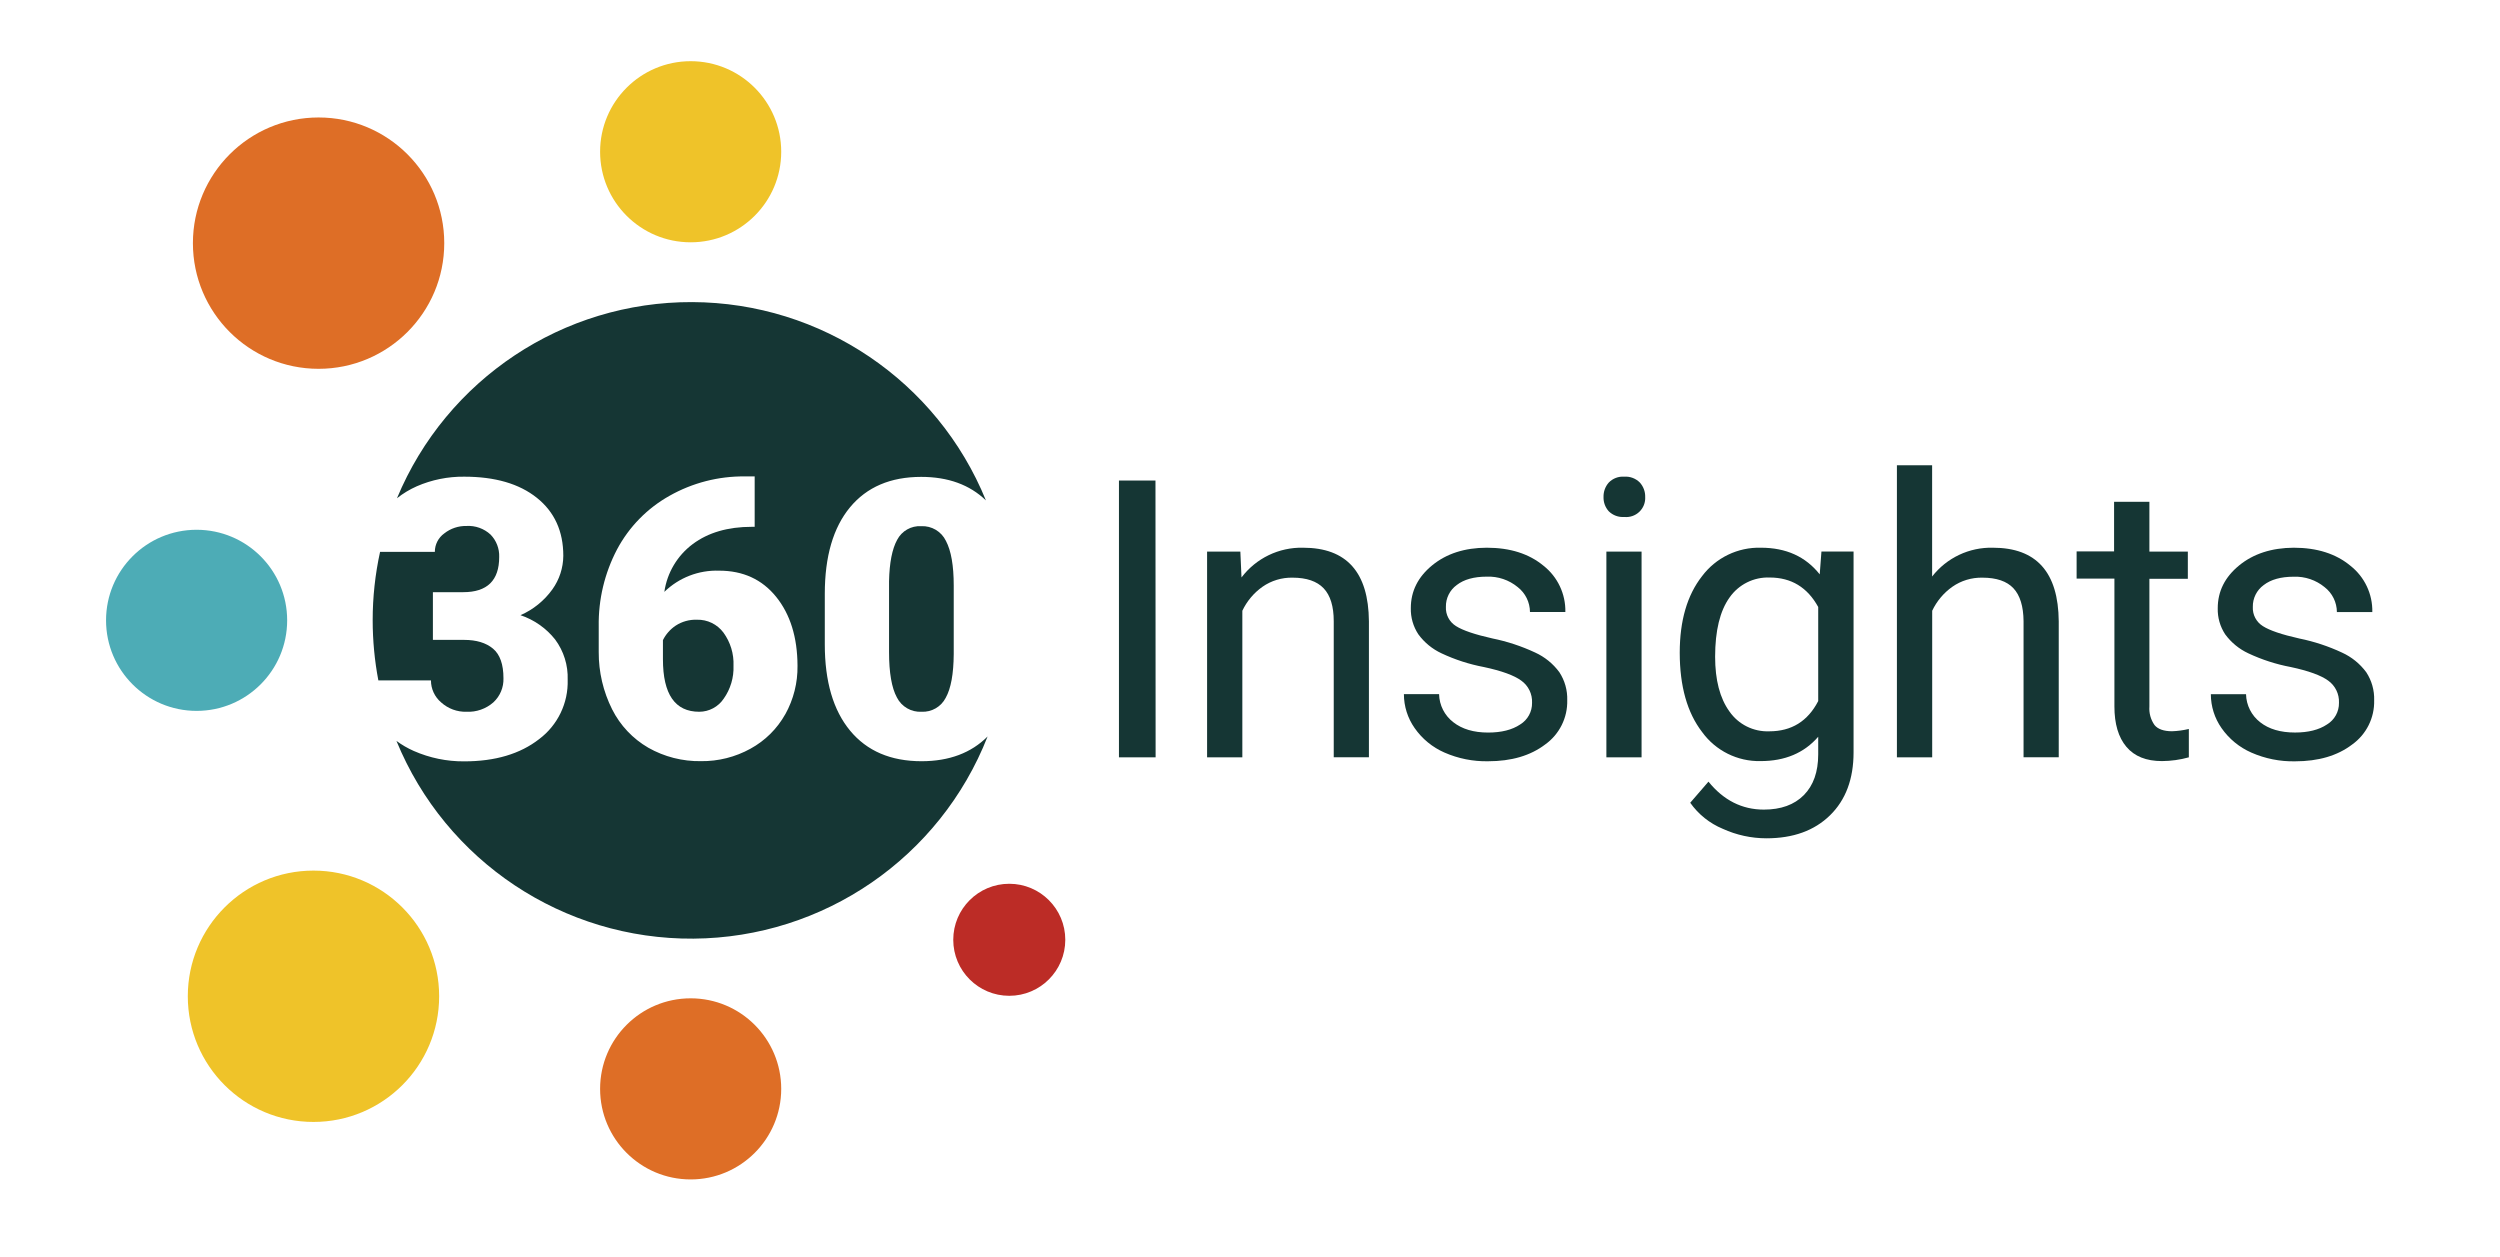
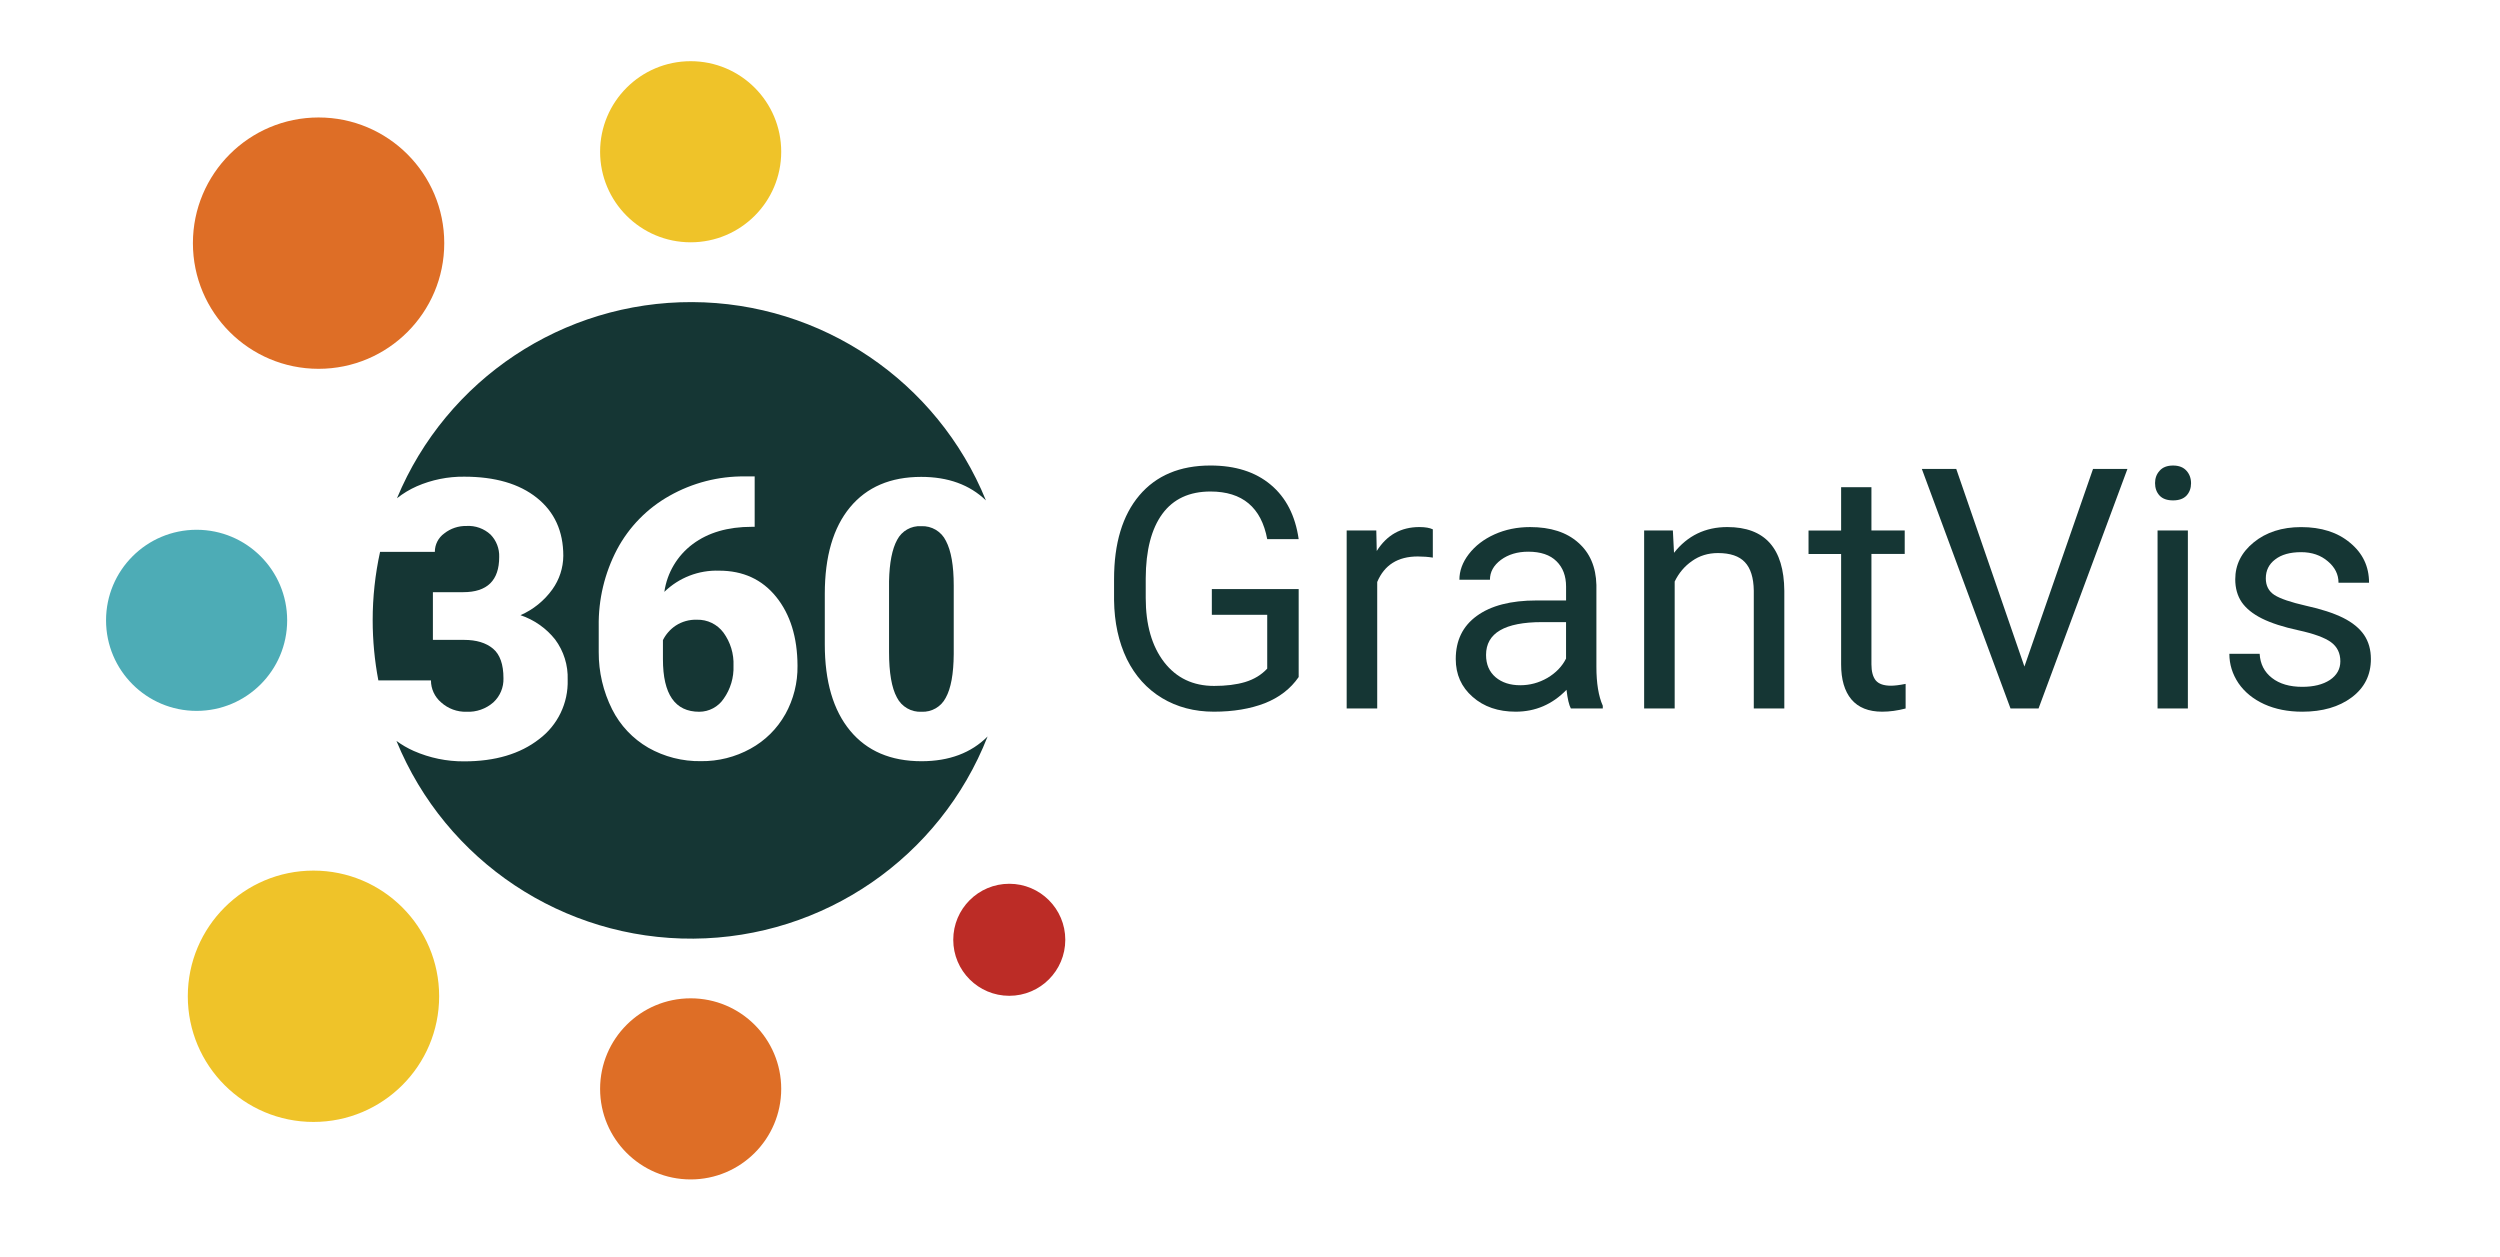
- <svg xmlns="http://www.w3.org/2000/svg" id="Layer_1" data-name="Layer 1" viewBox="0 0 744 374">
-   <defs>
-     <style>.cls-1{fill:#153634;}.cls-2{fill:#efc329;}.cls-3{fill:#de6e26;}.cls-4{fill:#4dacb6;}.cls-5{fill:#bc2c26;}</style>
+ <svg xmlns="http://www.w3.org/2000/svg" id="Layer_1" data-name="Layer 1" viewBox="0 0 744 374" version="1.1">
+   <defs id="defs1916">
+     <style id="style1914">.cls-1{fill:#153634;}.cls-2{fill:#efc329;}.cls-3{fill:#de6e26;}.cls-4{fill:#4dacb6;}.cls-5{fill:#bc2c26;}</style>
  </defs>
-   <path class="cls-1" d="M343.91,225.39H333V143h10.87Z" />
-   <path class="cls-1" d="M369.13,164.15l.34,7.7A22.35,22.35,0,0,1,387.81,163q19.41,0,19.58,21.91v40.46H396.92V184.87q0-6.63-3-9.79t-9.26-3.17a15.13,15.13,0,0,0-8.94,2.71,18.42,18.42,0,0,0-6,7.14v43.63H359.23V164.15Z" />
-   <path class="cls-1" d="M455.94,209.15a7.68,7.68,0,0,0-3.2-6.59q-3.19-2.35-11.14-4.05A52.43,52.43,0,0,1,429,194.43a17.9,17.9,0,0,1-6.9-5.66,13.52,13.52,0,0,1-2.24-7.81q0-7.52,6.37-12.73T442.47,163q10.41,0,16.9,5.38a17.07,17.07,0,0,1,6.48,13.75H455.32a9.46,9.46,0,0,0-3.65-7.41,13.65,13.65,0,0,0-9.2-3.11q-5.72,0-8.94,2.49a7.84,7.84,0,0,0-3.23,6.5,6.35,6.35,0,0,0,3,5.72q3,1.92,10.84,3.68a56.66,56.66,0,0,1,12.71,4.19,18.49,18.49,0,0,1,7.21,5.85,14.4,14.4,0,0,1,2.35,8.35,15.69,15.69,0,0,1-6.56,13.16q-6.57,5-17,5a30.82,30.82,0,0,1-13-2.6,21.13,21.13,0,0,1-8.85-7.27,17.57,17.57,0,0,1-3.2-10.11h10.47a10.82,10.82,0,0,0,4.22,8.35q3.93,3.09,10.38,3.09,5.94,0,9.54-2.41A7.39,7.39,0,0,0,455.94,209.15Z" />
-   <path class="cls-1" d="M477.21,147.91a6.23,6.23,0,0,1,1.56-4.3,5.82,5.82,0,0,1,4.61-1.75,5.93,5.93,0,0,1,4.64,1.75,6.17,6.17,0,0,1,1.59,4.3,5.66,5.66,0,0,1-6.23,5.94,5.93,5.93,0,0,1-4.61-1.69A6.06,6.06,0,0,1,477.21,147.91Zm11.32,77.48H478.06V164.15h10.47Z" />
-   <path class="cls-1" d="M499.89,194.26q0-14.31,6.63-22.78A21.17,21.17,0,0,1,524.06,163q11.21,0,17.49,7.93l.51-6.8h9.56v59.77q0,11.88-7,18.73t-18.93,6.85a31.4,31.4,0,0,1-13-2.83,22.29,22.29,0,0,1-9.68-7.75l5.43-6.28q6.73,8.31,16.47,8.32,7.64,0,11.91-4.31t4.28-12.11v-5.26q-6.29,7.25-17.15,7.24a20.92,20.92,0,0,1-17.41-8.66Q499.9,209.21,499.89,194.26Zm10.53,1.19q0,10.37,4.25,16.27a13.78,13.78,0,0,0,11.88,5.92q9.9,0,14.55-9v-28q-4.82-8.77-14.44-8.77a13.92,13.92,0,0,0-11.94,5.94Q510.43,183.79,510.42,195.45Z" />
-   <path class="cls-1" d="M575,171.57A22.24,22.24,0,0,1,593.1,163q19.41,0,19.58,21.91v40.46H602.21V184.87q-.06-6.63-3-9.79t-9.25-3.17a15.09,15.09,0,0,0-8.94,2.71,18.42,18.42,0,0,0-6,7.14v43.63H564.52V138.46H575Z" />
-   <path class="cls-1" d="M639.66,149.33v14.82H651.1v8.1H639.66v38a8.5,8.5,0,0,0,1.53,5.53c1,1.22,2.76,1.84,5.21,1.84a25.52,25.52,0,0,0,5-.68v8.44a30.54,30.54,0,0,1-8,1.12q-7,0-10.58-4.24t-3.57-12.06v-38H618v-8.1h11.15V149.33Z" />
-   <path class="cls-1" d="M696.08,209.15a7.7,7.7,0,0,0-3.2-6.59q-3.2-2.35-11.15-4.05a52.34,52.34,0,0,1-12.62-4.08,17.9,17.9,0,0,1-6.9-5.66A13.45,13.45,0,0,1,660,181q0-7.52,6.37-12.73T682.61,163q10.41,0,16.89,5.38A17.07,17.07,0,0,1,706,182.15H695.46a9.46,9.46,0,0,0-3.65-7.41,13.67,13.67,0,0,0-9.2-3.11q-5.72,0-8.94,2.49a7.84,7.84,0,0,0-3.23,6.5,6.35,6.35,0,0,0,3,5.72q3,1.92,10.84,3.68a56.56,56.56,0,0,1,12.7,4.19,18.53,18.53,0,0,1,7.22,5.85,14.4,14.4,0,0,1,2.35,8.35A15.67,15.67,0,0,1,700,221.57q-6.56,5-17,5a30.76,30.76,0,0,1-13-2.6,21.22,21.22,0,0,1-8.86-7.27,17.56,17.56,0,0,1-3.19-10.11h10.47a10.84,10.84,0,0,0,4.21,8.35Q676.51,218,683,218q5.94,0,9.53-2.41A7.38,7.38,0,0,0,696.08,209.15Z" />
-   <circle class="cls-2" cx="93.29" cy="296.49" r="37.4" />
-   <circle class="cls-3" cx="94.81" cy="72.36" r="37.4" />
-   <circle class="cls-2" cx="205.54" cy="45.16" r="26.95" />
-   <circle class="cls-3" cx="205.54" cy="324.05" r="26.95" />
-   <circle class="cls-4" cx="58.51" cy="184.61" r="26.95" />
-   <circle class="cls-5" cx="300.36" cy="279.68" r="16.67" />
-   <path class="cls-1" d="M207.42,184.43a10.92,10.92,0,0,0-6.34,1.76,11.18,11.18,0,0,0-3.79,4.3v5.71q0,15.63,10.81,15.62a8.79,8.79,0,0,0,7.28-3.9,15.93,15.93,0,0,0,2.91-9.79,15.64,15.64,0,0,0-3-9.88A9.52,9.52,0,0,0,207.42,184.43Z" />
-   <path class="cls-1" d="M274.15,156.59a7.57,7.57,0,0,0-7.16,4.07q-2.24,4.08-2.41,12.34v21.05q0,9.22,2.33,13.5a7.76,7.76,0,0,0,7.35,4.27,7.67,7.67,0,0,0,7.19-4.16q2.32-4.16,2.38-13V174.24q0-8.88-2.32-13.27A7.76,7.76,0,0,0,274.15,156.59Z" />
-   <path class="cls-1" d="M137.87,176.23q10.69,0,10.69-10.47A9.1,9.1,0,0,0,146,159.1a9.7,9.7,0,0,0-7.19-2.57,10.32,10.32,0,0,0-6.59,2.21,6.73,6.73,0,0,0-2.81,5.49H113.11a94.86,94.86,0,0,0-2.2,20.36,96,96,0,0,0,1.69,17.9h15.65a8.58,8.58,0,0,0,3.05,6.56,10.79,10.79,0,0,0,7.53,2.77,11.3,11.3,0,0,0,8-2.8,9.35,9.35,0,0,0,3-7.16q0-6.23-3.12-8.83t-8.6-2.6h-9.28v-14.2Z" />
-   <path class="cls-1" d="M274.26,226.54q-13.75,0-21.28-9.11t-7.52-25.7v-15q0-16.69,7.5-25.75t21.19-9.06q12,0,19.26,7a94.77,94.77,0,0,0-175.27-.64,27,27,0,0,1,5.89-3.56,34.43,34.43,0,0,1,14.12-2.86q13.75,0,21.62,6.29t7.87,17.26a17.38,17.38,0,0,1-3.26,10,23.11,23.11,0,0,1-9.48,7.67,22.15,22.15,0,0,1,10.3,7.22,19,19,0,0,1,3.74,12,21.27,21.27,0,0,1-8.49,17.66q-8.49,6.62-22.3,6.62a36.52,36.52,0,0,1-15-3.09,27.21,27.21,0,0,1-5.17-3,94.77,94.77,0,0,0,175.93-1.32Q286.58,226.53,274.26,226.54Zm-40.55-14a26.37,26.37,0,0,1-10.36,10.27,29.74,29.74,0,0,1-14.74,3.71,30.78,30.78,0,0,1-15.68-4,27.48,27.48,0,0,1-10.75-11.4,37.62,37.62,0,0,1-4-17.1v-7.64a47.56,47.56,0,0,1,5.46-22.89,39.63,39.63,0,0,1,15.59-15.93,44.61,44.61,0,0,1,22.47-5.78h2.89v15h-.85q-10.69,0-17.57,5.13a21.55,21.55,0,0,0-8.46,14.23A22.27,22.27,0,0,1,214,169.83q10.71,0,17,7.81t6.34,20.49A28.88,28.88,0,0,1,233.71,212.56Z" />
+   <circle class="cls-2" cx="93.29" cy="296.49" r="37.4" id="circle1934" />
+   <circle class="cls-3" cx="94.81" cy="72.36" r="37.4" id="circle1936" />
+   <circle class="cls-2" cx="205.54" cy="45.16" r="26.95" id="circle1938" />
+   <circle class="cls-3" cx="205.54" cy="324.05" r="26.95" id="circle1940" />
+   <circle class="cls-4" cx="58.51" cy="184.61" r="26.95" id="circle1942" />
+   <circle class="cls-5" cx="300.36" cy="279.68" r="16.67" id="circle1944" />
+   <path class="cls-1" d="M207.42,184.43a10.92,10.92,0,0,0-6.34,1.76,11.18,11.18,0,0,0-3.79,4.3v5.71q0,15.63,10.81,15.62a8.79,8.79,0,0,0,7.28-3.9,15.93,15.93,0,0,0,2.91-9.79,15.64,15.64,0,0,0-3-9.88A9.52,9.52,0,0,0,207.42,184.43Z" id="path1946" />
+   <path class="cls-1" d="M274.15,156.59a7.57,7.57,0,0,0-7.16,4.07q-2.24,4.08-2.41,12.34v21.05q0,9.22,2.33,13.5a7.76,7.76,0,0,0,7.35,4.27,7.67,7.67,0,0,0,7.19-4.16q2.32-4.16,2.38-13V174.24q0-8.88-2.32-13.27A7.76,7.76,0,0,0,274.15,156.59Z" id="path1948" />
+   <path class="cls-1" d="M137.87,176.23q10.69,0,10.69-10.47A9.1,9.1,0,0,0,146,159.1a9.7,9.7,0,0,0-7.19-2.57,10.32,10.32,0,0,0-6.59,2.21,6.73,6.73,0,0,0-2.81,5.49H113.11a94.86,94.86,0,0,0-2.2,20.36,96,96,0,0,0,1.69,17.9h15.65a8.58,8.58,0,0,0,3.05,6.56,10.79,10.79,0,0,0,7.53,2.77,11.3,11.3,0,0,0,8-2.8,9.35,9.35,0,0,0,3-7.16q0-6.23-3.12-8.83t-8.6-2.6h-9.28v-14.2Z" id="path1950" />
+   <path class="cls-1" d="M274.26,226.54q-13.75,0-21.28-9.11t-7.52-25.7v-15q0-16.69,7.5-25.75t21.19-9.06q12,0,19.26,7a94.77,94.77,0,0,0-175.27-.64,27,27,0,0,1,5.89-3.56,34.43,34.43,0,0,1,14.12-2.86q13.75,0,21.62,6.29t7.87,17.26a17.38,17.38,0,0,1-3.26,10,23.11,23.11,0,0,1-9.48,7.67,22.15,22.15,0,0,1,10.3,7.22,19,19,0,0,1,3.74,12,21.27,21.27,0,0,1-8.49,17.66q-8.49,6.62-22.3,6.62a36.52,36.52,0,0,1-15-3.09,27.21,27.21,0,0,1-5.17-3,94.77,94.77,0,0,0,175.93-1.32Q286.58,226.53,274.26,226.54Zm-40.55-14a26.37,26.37,0,0,1-10.36,10.27,29.74,29.74,0,0,1-14.74,3.71,30.78,30.78,0,0,1-15.68-4,27.48,27.48,0,0,1-10.75-11.4,37.62,37.62,0,0,1-4-17.1v-7.64a47.56,47.56,0,0,1,5.46-22.89,39.63,39.63,0,0,1,15.59-15.93,44.61,44.61,0,0,1,22.47-5.78h2.89v15h-.85q-10.69,0-17.57,5.13a21.55,21.55,0,0,0-8.46,14.23A22.27,22.27,0,0,1,214,169.83q10.71,0,17,7.81t6.34,20.49A28.88,28.88,0,0,1,233.71,212.56Z" id="path1952" />
+   <g fill="#153634" fill-opacity="1" id="g80" transform="matrix(4.341102,0,0,4.341102,-445.1103,-634.4646)">
+     <g transform="translate(177.532,194.7229)" id="g36">
+       <g id="g34">
+         <path d="m 14.031,-2.156 c -0.555,0.805 -1.328,1.402 -2.328,1.797 C 10.711,0.023 9.551,0.219 8.219,0.219 c -1.336,0 -2.523,-0.312 -3.562,-0.938 C 3.625,-1.344 2.82,-2.234 2.25,-3.391 1.688,-4.555 1.395,-5.898 1.375,-7.422 v -1.438 c 0,-2.469 0.578,-4.383 1.734,-5.75 1.156,-1.363 2.781,-2.047 4.875,-2.047 1.707,0 3.082,0.438 4.125,1.312 1.051,0.875 1.691,2.121 1.922,3.734 H 11.875 C 11.469,-13.785 10.172,-14.875 7.984,-14.875 c -1.449,0 -2.547,0.512 -3.297,1.531 -0.75,1.023 -1.133,2.496 -1.141,4.422 v 1.344 c 0,1.844 0.422,3.312 1.266,4.406 0.844,1.086 1.984,1.625 3.422,1.625 0.812,0 1.52,-0.086 2.125,-0.266 C 10.973,-2 11.477,-2.305 11.875,-2.734 v -3.688 H 8.078 V -8.188 h 5.953 z m 0,0" id="path32" />
+       </g>
+     </g>
+     <g transform="translate(193.2756,194.7229)" id="g42">
+       <g id="g40">
+         <path d="m 7.484,-10.344 c -0.324,-0.051 -0.668,-0.078 -1.031,-0.078 -1.367,0 -2.293,0.586 -2.781,1.75 V 0 h -2.094 v -12.203 h 2.031 l 0.031,1.406 c 0.688,-1.094 1.66,-1.641 2.922,-1.641 0.406,0 0.711,0.055 0.922,0.156 z m 0,0" id="path38" />
+       </g>
+     </g>
+     <g transform="translate(201.0967,194.7229)" id="g48">
+       <g id="g46">
+         <path d="M 9.125,0 C 9,-0.238 8.898,-0.664 8.828,-1.281 c -0.969,1 -2.133,1.5 -3.484,1.5 -1.199,0 -2.184,-0.336 -2.953,-1.016 -0.773,-0.676 -1.156,-1.539 -1.156,-2.594 0,-1.27 0.477,-2.254 1.438,-2.953 0.969,-0.707 2.332,-1.062 4.094,-1.062 h 2.031 v -0.953 c 0,-0.727 -0.219,-1.305 -0.656,-1.734 -0.438,-0.438 -1.086,-0.656 -1.938,-0.656 -0.742,0 -1.367,0.188 -1.875,0.562 -0.5,0.375 -0.75,0.828 -0.75,1.359 h -2.094 c 0,-0.602 0.211,-1.188 0.641,-1.75 0.438,-0.57 1.023,-1.023 1.766,-1.359 0.738,-0.332 1.551,-0.5 2.438,-0.5 1.406,0 2.504,0.355 3.297,1.062 0.801,0.699 1.219,1.668 1.25,2.906 v 5.609 c 0,1.125 0.145,2.016 0.438,2.672 V 0 Z M 5.656,-1.594 c 0.656,0 1.273,-0.164 1.859,-0.5 0.582,-0.344 1.008,-0.785 1.281,-1.328 v -2.5 H 7.156 c -2.562,0 -3.844,0.75 -3.844,2.25 0,0.648 0.219,1.156 0.656,1.531 0.438,0.367 1,0.547 1.688,0.547 z m 0,0" id="path44" />
+       </g>
+     </g>
+     <g transform="translate(213.669,194.7229)" id="g54">
+       <g id="g52">
+         <path d="m 3.547,-12.203 0.078,1.531 c 0.926,-1.176 2.145,-1.766 3.656,-1.766 2.582,0 3.883,1.461 3.906,4.375 V 0 H 9.094 V -8.078 C 9.082,-8.961 8.879,-9.613 8.484,-10.031 c -0.387,-0.414 -1,-0.625 -1.844,-0.625 -0.68,0 -1.273,0.184 -1.781,0.547 -0.512,0.355 -0.906,0.824 -1.188,1.406 V 0 h -2.094 v -12.203 z m 0,0" id="path50" />
+       </g>
+     </g>
+     <g transform="translate(226.4219,194.7229)" id="g60">
+       <g id="g58">
+         <path d="m 4.406,-15.172 v 2.969 H 6.688 v 1.609 H 4.406 v 7.562 c 0,0.492 0.098,0.859 0.297,1.109 C 4.91,-1.68 5.258,-1.562 5.75,-1.562 c 0.238,0 0.57,-0.039 1,-0.125 V 0 C 6.195,0.145 5.66,0.219 5.141,0.219 4.211,0.219 3.508,-0.062 3.031,-0.625 2.562,-1.188 2.328,-1.988 2.328,-3.031 v -7.562 H 0.094 v -1.609 h 2.234 v -2.969 z m 0,0" id="path56" />
+       </g>
+     </g>
+     <g transform="translate(233.972,194.7229)" id="g66">
+       <g id="g64">
+         <path d="m 7.344,-2.875 4.703,-13.547 H 14.406 L 8.312,0 H 6.391 L 0.312,-16.422 h 2.359 z m 0,0" id="path62" />
+       </g>
+     </g>
+     <g transform="translate(248.6773,194.7229)" id="g72">
+       <g id="g70">
+         <path d="M 3.844,0 H 1.766 V -12.203 H 3.844 Z m -2.25,-15.453 c 0,-0.332 0.102,-0.613 0.312,-0.844 0.207,-0.238 0.516,-0.359 0.922,-0.359 0.406,0 0.711,0.121 0.922,0.359 0.207,0.23 0.312,0.516 0.312,0.859 0,0.336 -0.105,0.617 -0.312,0.844 -0.211,0.219 -0.516,0.328 -0.922,0.328 -0.406,0 -0.715,-0.109 -0.922,-0.328 -0.211,-0.227 -0.312,-0.516 -0.312,-0.859 z m 0,0" id="path68" />
+       </g>
+     </g>
+     <g transform="translate(254.2863,194.7229)" id="g78">
+       <g id="g76">
+         <path d="m 8.688,-3.234 c 0,-0.562 -0.215,-1 -0.641,-1.312 -0.43,-0.312 -1.168,-0.582 -2.219,-0.812 -1.055,-0.227 -1.891,-0.5 -2.516,-0.812 -0.625,-0.312 -1.09,-0.688 -1.391,-1.125 -0.293,-0.438 -0.438,-0.957 -0.438,-1.562 0,-1 0.422,-1.844 1.266,-2.531 0.852,-0.695 1.938,-1.047 3.25,-1.047 1.383,0 2.504,0.359 3.359,1.078 0.863,0.711 1.297,1.621 1.297,2.734 H 8.562 c 0,-0.57 -0.246,-1.062 -0.734,-1.469 -0.48,-0.414 -1.09,-0.625 -1.828,-0.625 -0.762,0 -1.355,0.168 -1.781,0.5 -0.43,0.324 -0.641,0.758 -0.641,1.297 0,0.5 0.195,0.883 0.594,1.141 0.395,0.25 1.113,0.496 2.156,0.734 1.051,0.23 1.898,0.508 2.547,0.828 0.645,0.324 1.125,0.715 1.438,1.172 0.312,0.461 0.469,1.012 0.469,1.656 0,1.094 -0.438,1.969 -1.312,2.625 -0.875,0.656 -2.008,0.984 -3.391,0.984 -0.98,0 -1.852,-0.172 -2.609,-0.516 -0.75,-0.344 -1.34,-0.82 -1.766,-1.438 -0.418,-0.625 -0.625,-1.297 -0.625,-2.016 H 3.156 C 3.195,-3.051 3.477,-2.5 4,-2.094 c 0.52,0.406 1.211,0.609 2.078,0.609 0.781,0 1.41,-0.156 1.891,-0.469 0.477,-0.32 0.719,-0.75 0.719,-1.281 z m 0,0" id="path74" />
+       </g>
+     </g>
+   </g>
</svg>
